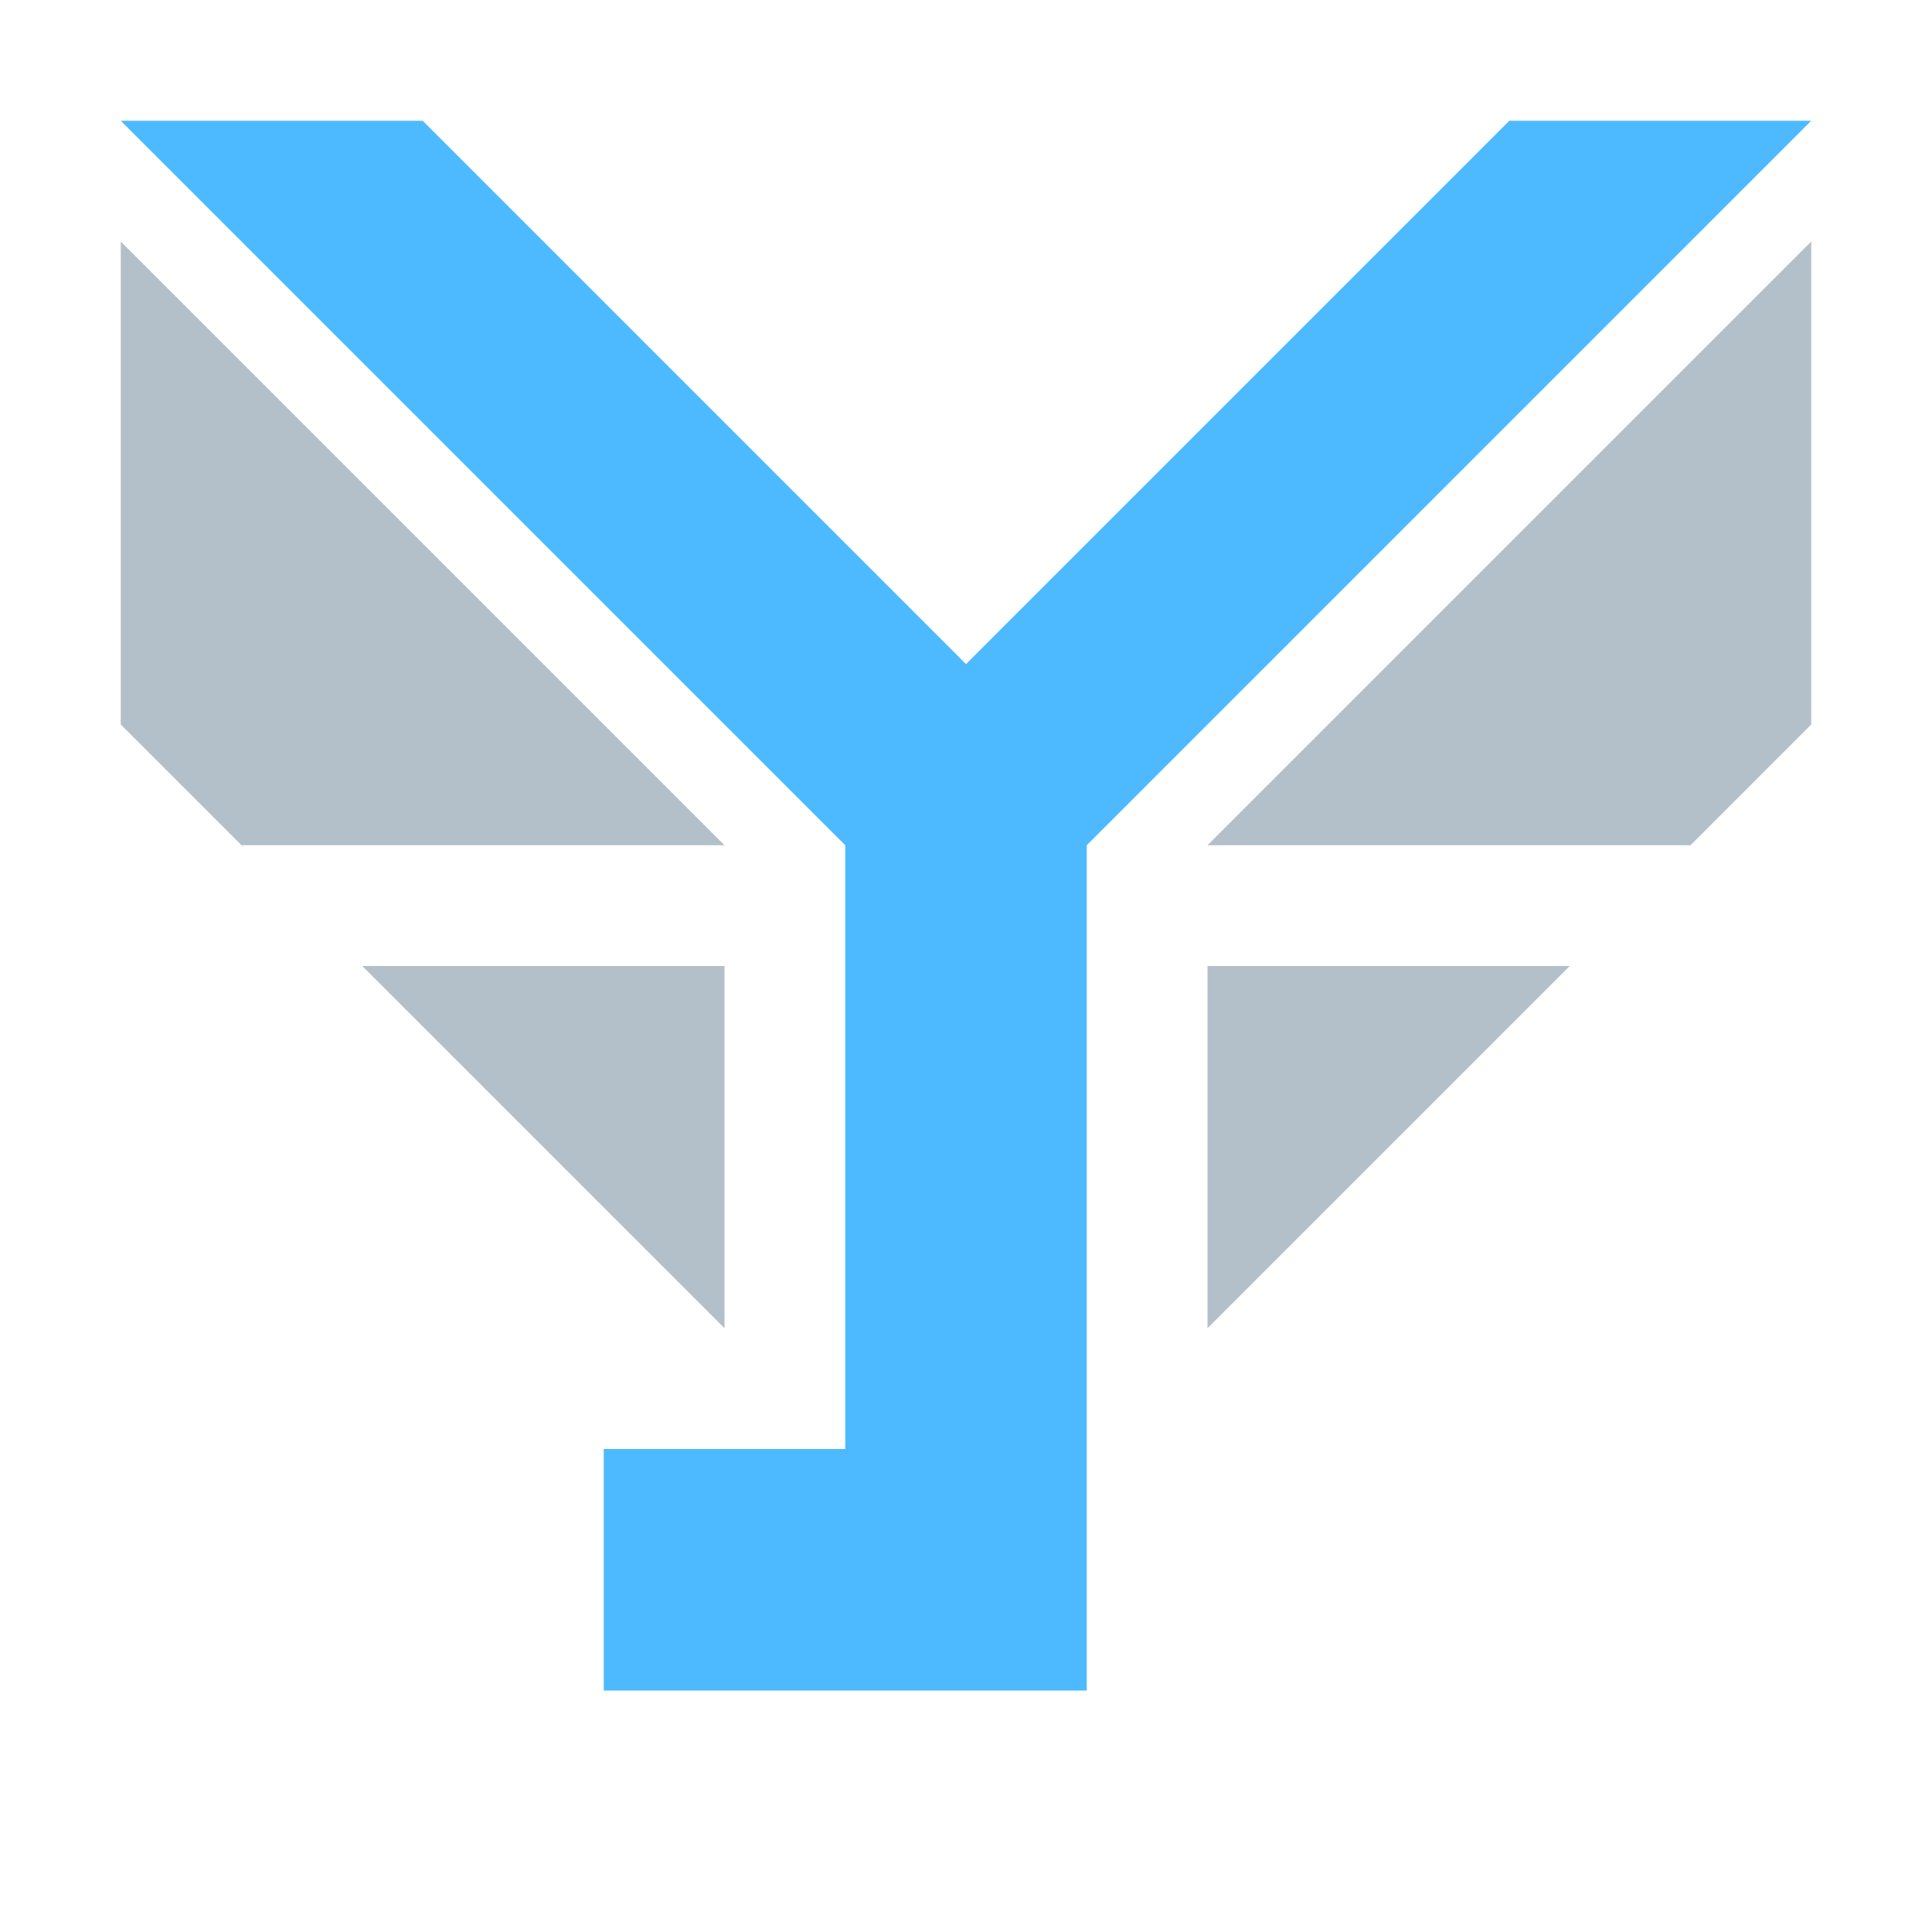
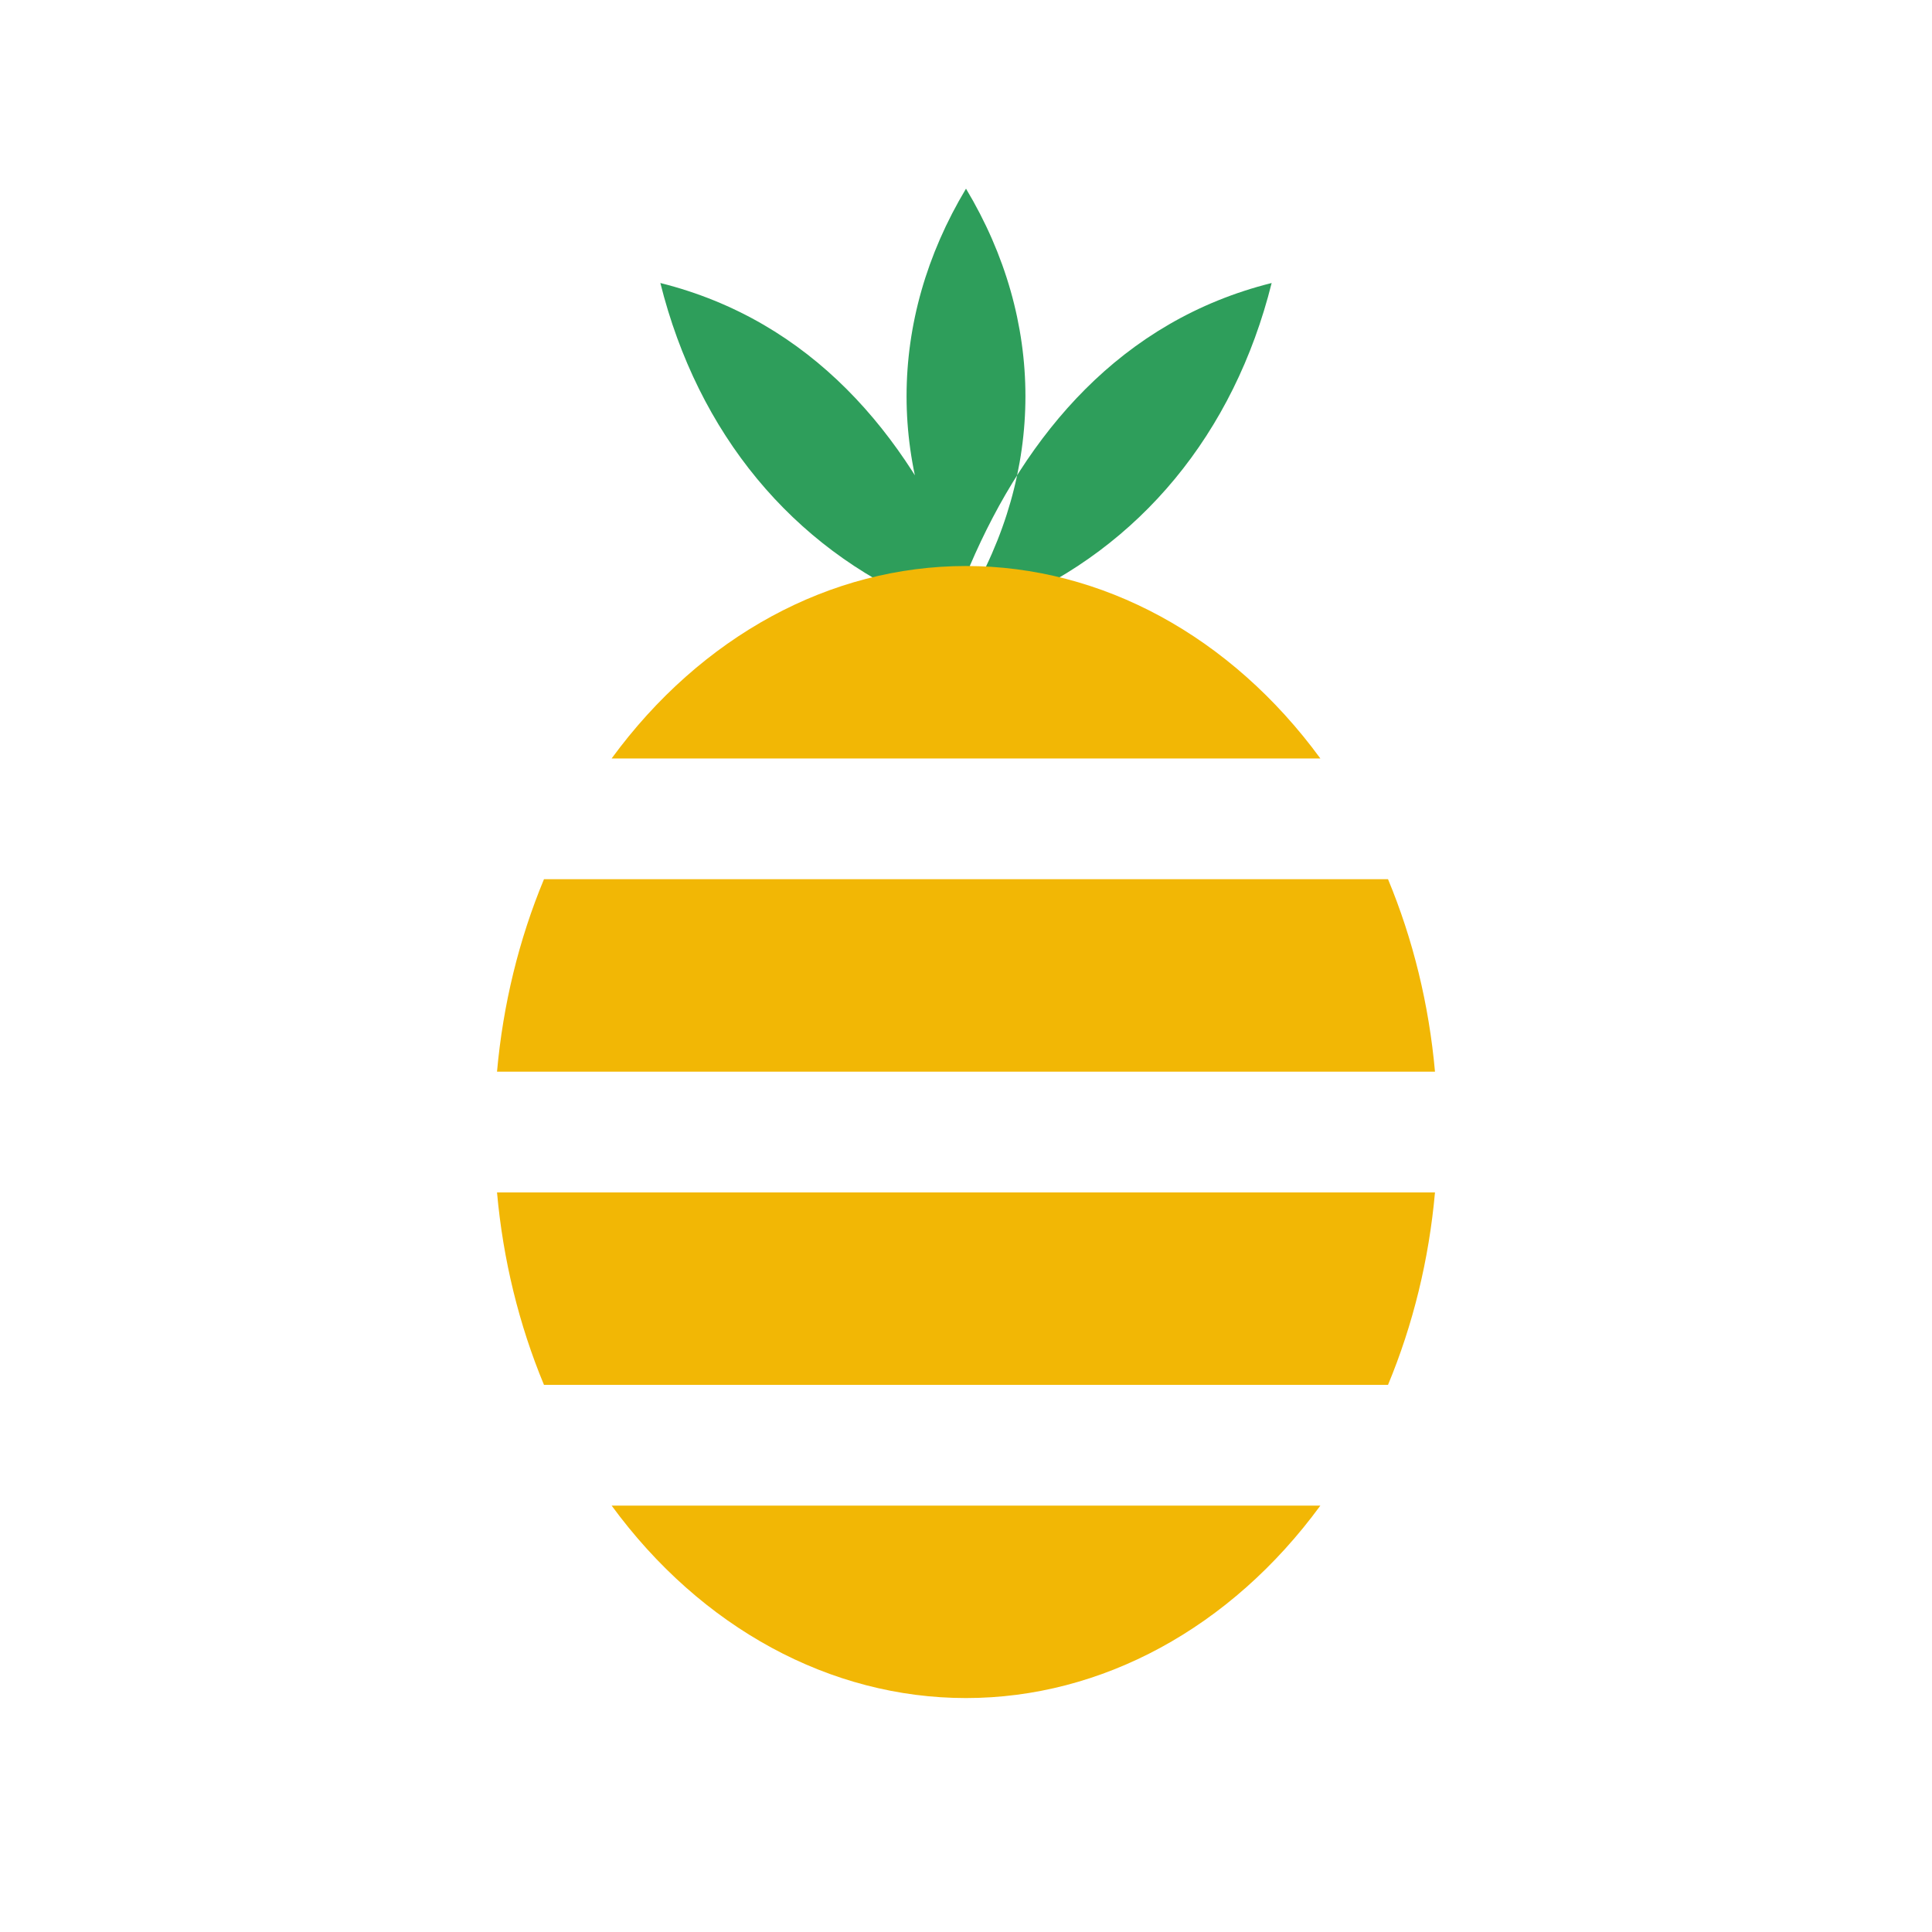
<svg xmlns="http://www.w3.org/2000/svg" viewBox="0 0 16 16" width="16" height="16">
-   <path fill="#b4c0c9" d="M1 2L6 7H2L1 6Z M3 8H6V11Z M15 2L10 7H14L15 6Z M13 8H10V11Z" />
-   <path fill="#4db9ff" d="M1 1H3.5L8 5.5L12.5 1H15L9 7V14H5V12H7V7Z" />
+   <g transform="scale(0.015625)">
+     <path fill="#2E9E5B" d="M490 320C420 290 370 230 350 150C430 170 480 230 510 300Z M534 320C604 290 654 230 674 150C594 170 544 230 514 300Z M512 320C470 250 470 170 512 100C554 170 554 250 512 320Z" />
+     <path fill="#F2B705" d="M699.82 402L324.18 402A250 300 0 0 1 699.82 402Z M288.32 466H735.68A250 300 0 0 1 760.57 568H263.43A250 300 0 0 1 288.32 466Z M263.43 632H760.57A250 300 0 0 1 735.68 734H288.32A250 300 0 0 1 263.43 632Z M324.18 798H699.82A250 300 0 0 1 324.18 798Z" />
+   </g>
</svg>
